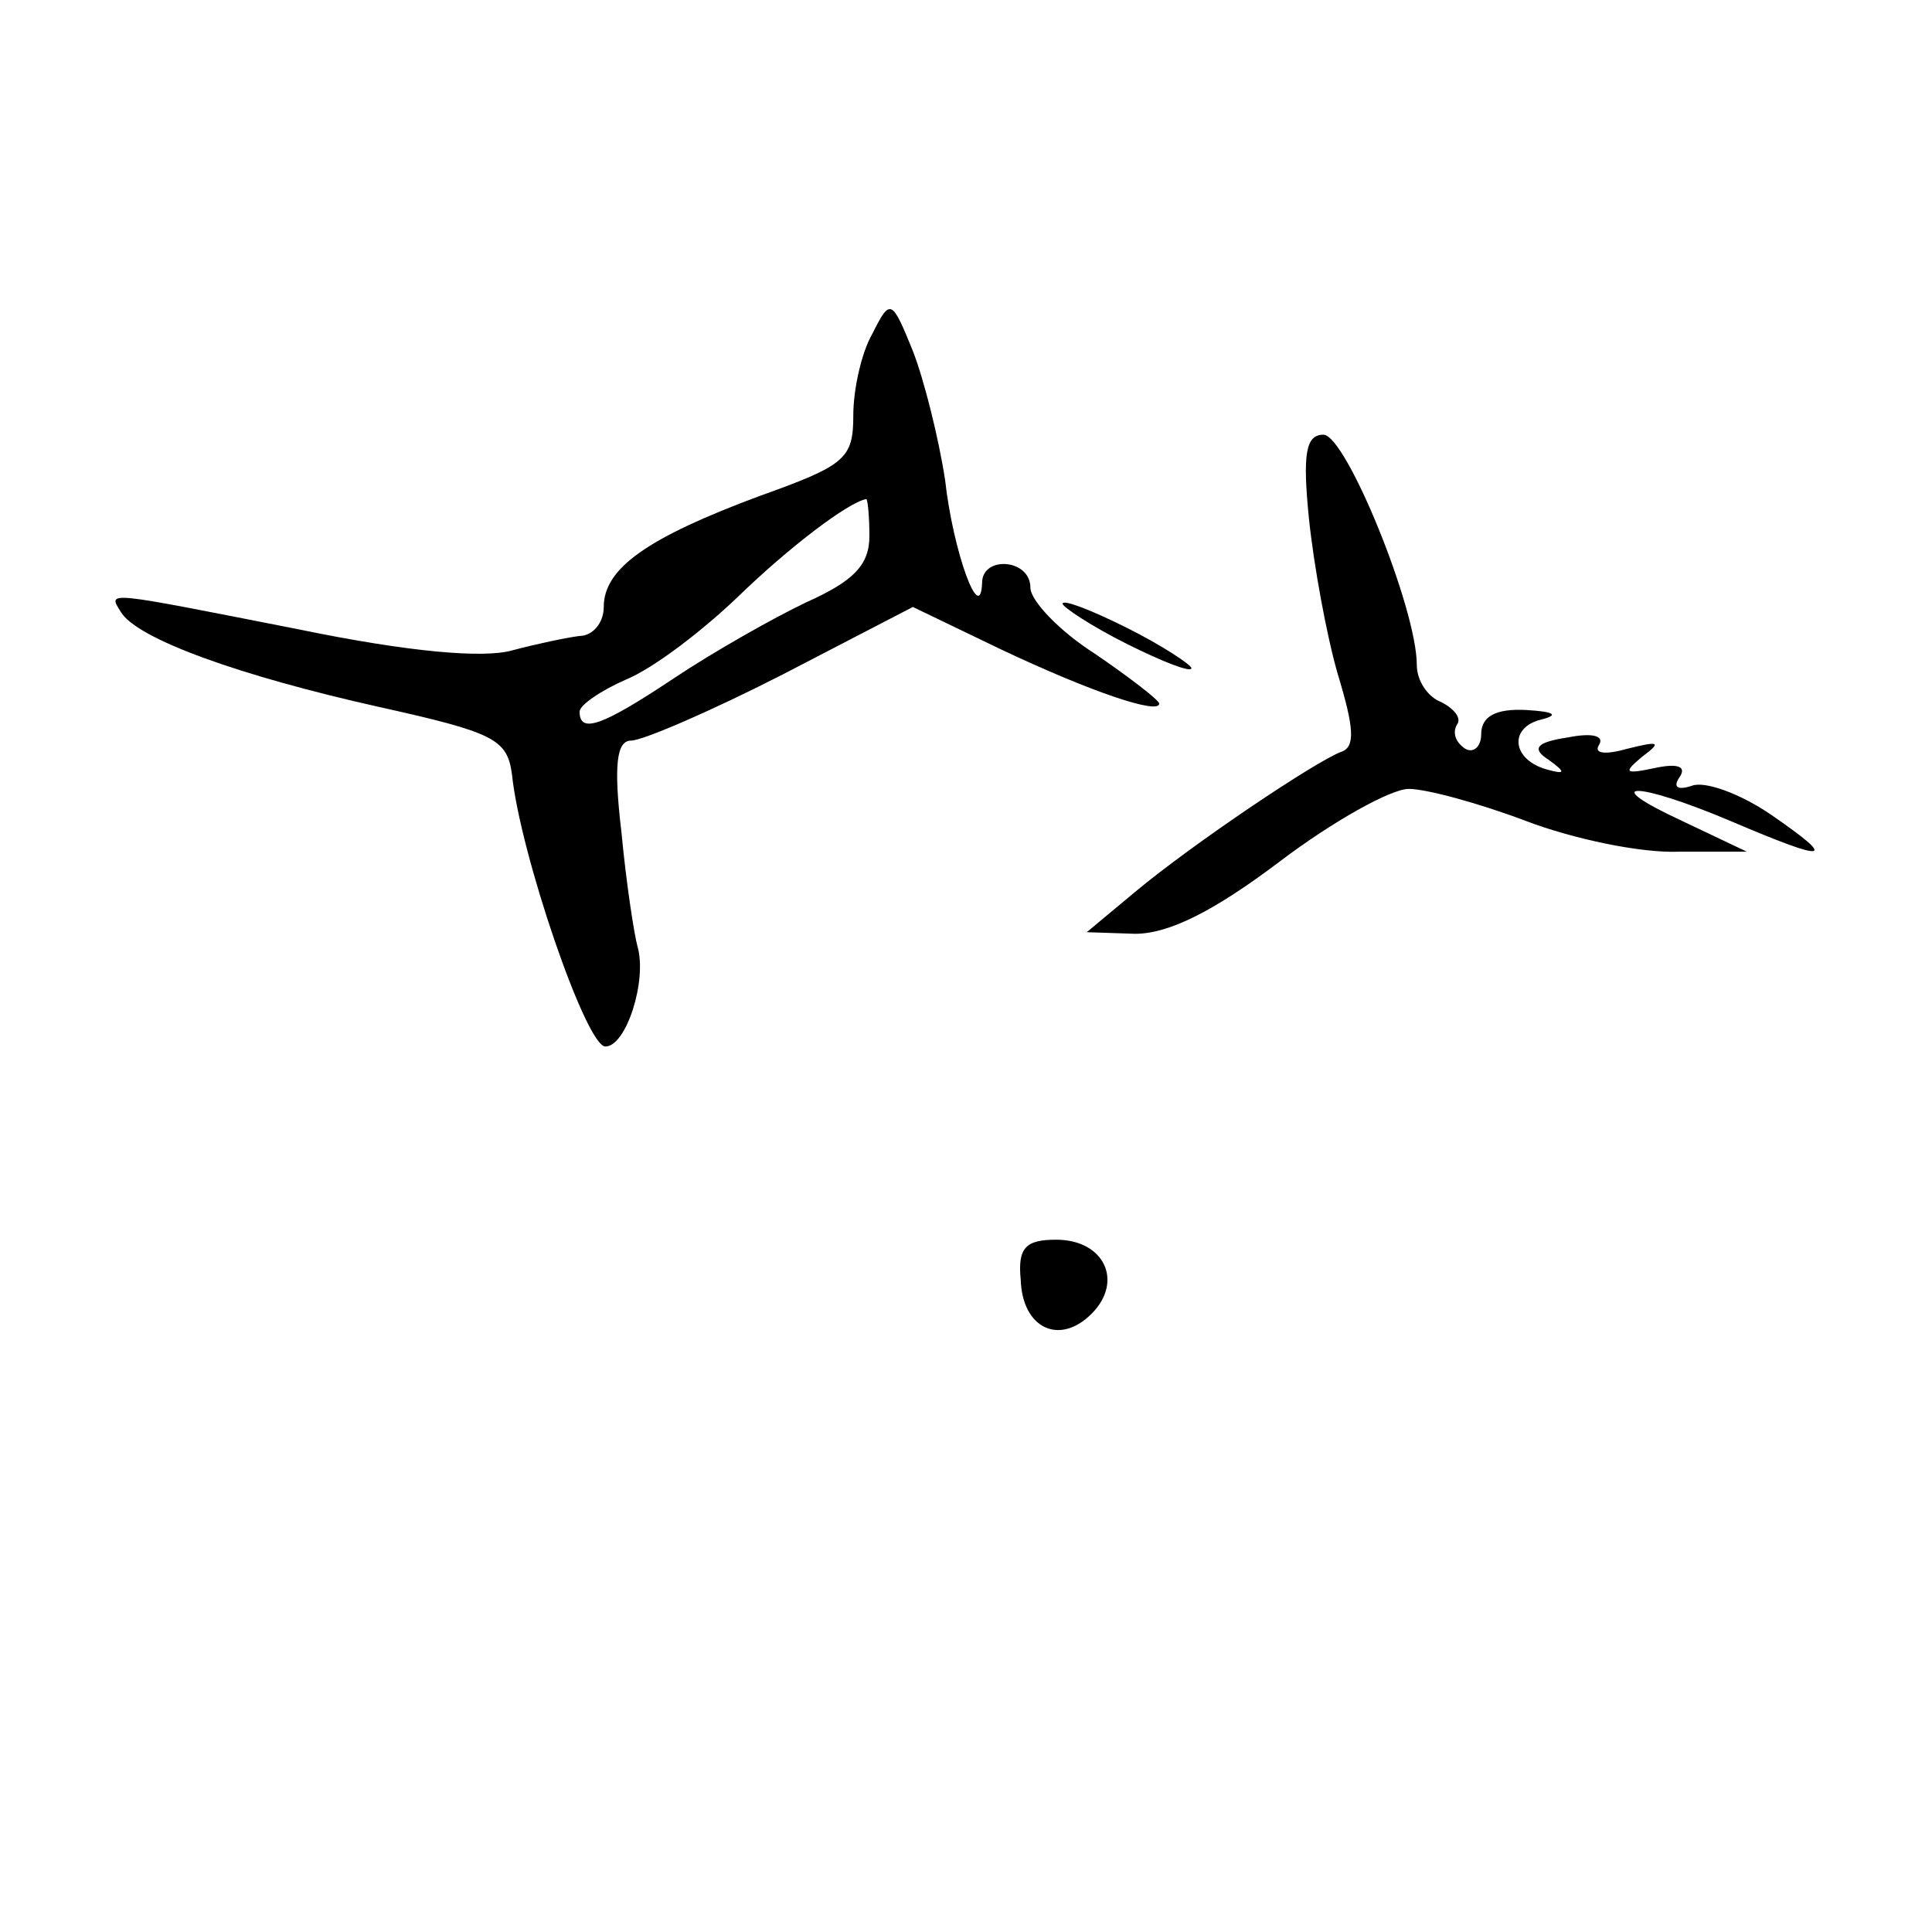
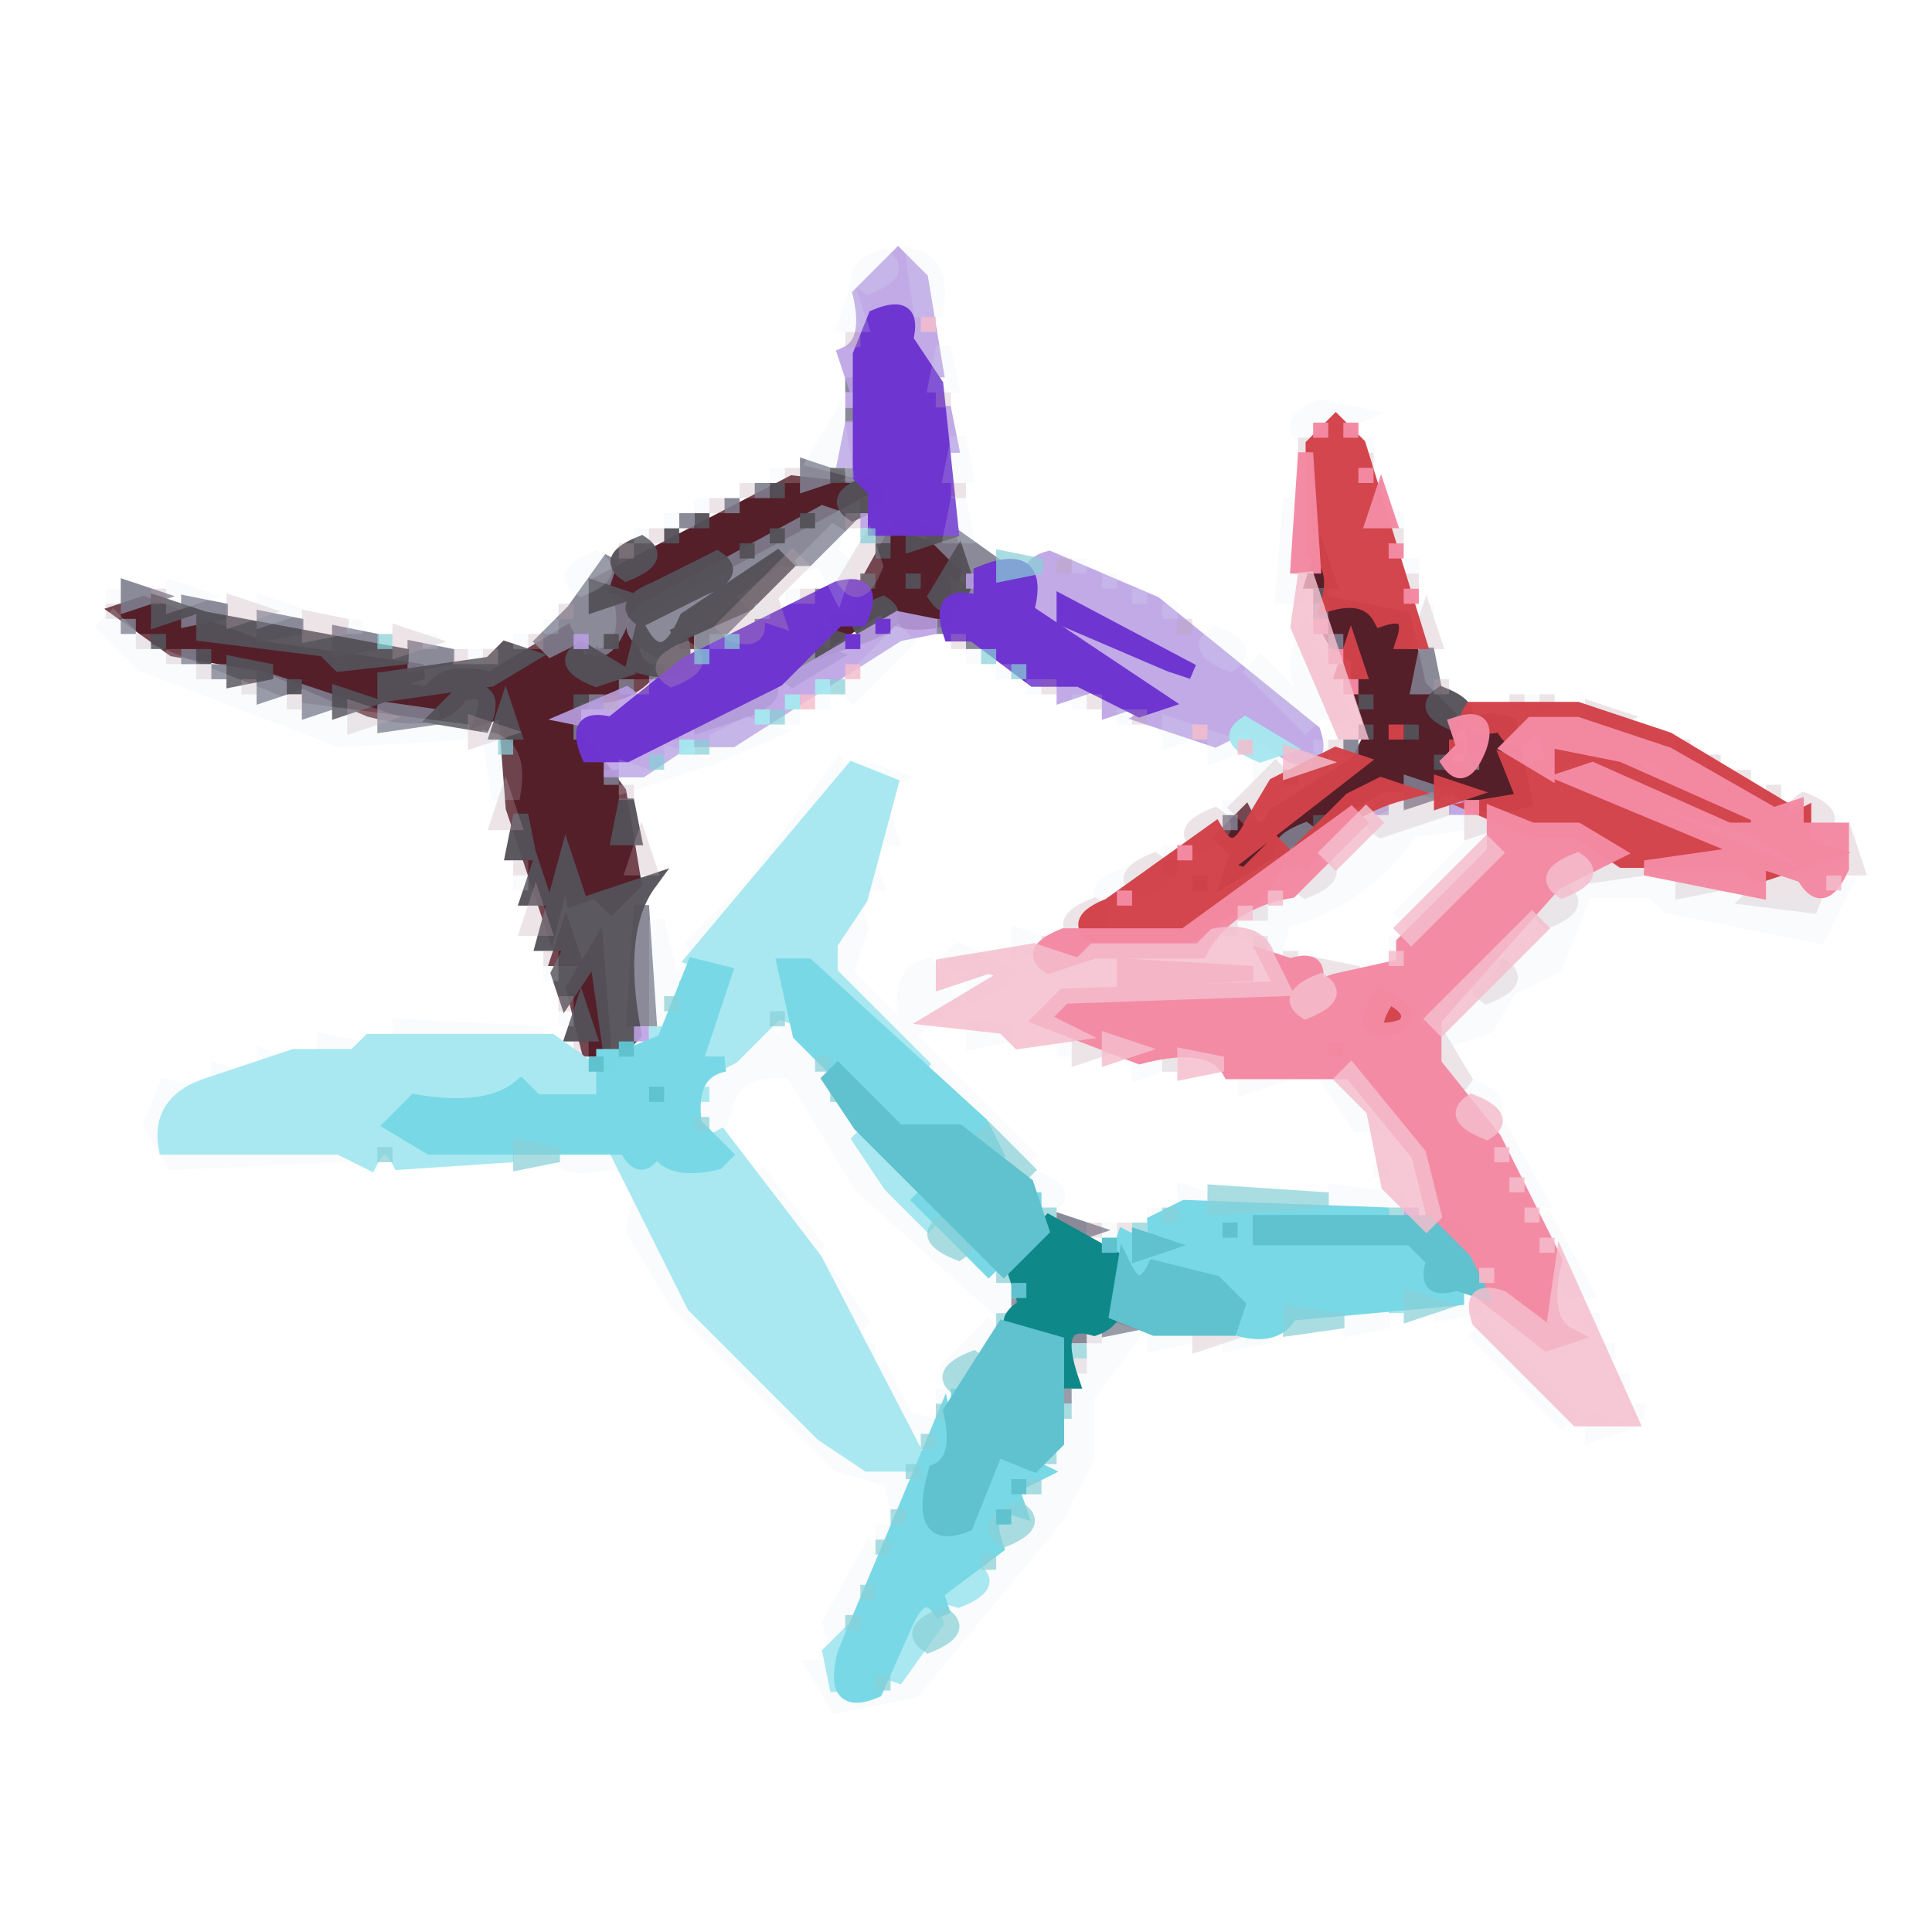
- <svg xmlns="http://www.w3.org/2000/svg" version="1.0" width="120pt" height="120pt" viewBox="0 0 120 120" preserveAspectRatio="xMidYMid meet">
-   <g transform="translate(0,120) scale(0.1,-0.1)" fill="#000000" stroke="none">
-     <path d="M542 993 c-7 -12 -12 -35 -12 -51 0 -27 -5 -31 -58 -50 -70 -26 -97 -45 -97 -69 0 -10 -7 -18 -15 -18 -8 -1 -27 -5 -42 -9 -18 -5 -64 -1 -132 13 -122 24 -119 24 -111 11 10 -17 75 -40 160 -59 72 -16 80 -20 83 -42 5 -49 46 -169 58 -169 13 0 26 41 20 62 -2 7 -7 39 -10 71 -5 42 -3 57 6 57 7 0 49 18 94 41 l81 42 54 -26 c57 -27 99 -41 99 -34 0 2 -18 16 -40 31 -22 14 -40 33 -40 41 0 18 -30 20 -30 3 -1 -27 -18 19 -23 64 -4 26 -13 62 -20 80 -13 32 -14 33 -25 11z m-2 -126 c0 -18 -10 -28 -39 -41 -21 -10 -58 -31 -82 -47 -45 -30 -59 -35 -59 -21 0 4 13 13 29 20 17 7 47 30 69 51 33 32 69 59 80 61 1 0 2 -11 2 -23z" />
-     <path d="M813 878 c3 -29 11 -73 18 -97 10 -33 11 -45 2 -48 -16 -6 -92 -57 -128 -87 l-30 -25 30 -1 c21 0 49 14 90 45 33 25 69 45 80 45 11 0 44 -9 73 -20 29 -11 71 -20 95 -19 l42 0 -40 19 c-54 25 -29 25 30 0 61 -26 67 -25 25 4 -19 13 -41 21 -49 18 -9 -3 -12 -1 -8 5 5 7 -1 9 -15 6 -19 -4 -20 -3 -8 7 12 9 11 10 -9 5 -14 -4 -21 -3 -18 2 4 6 -4 8 -19 5 -20 -3 -23 -7 -12 -14 11 -8 10 -9 -1 -6 -22 6 -24 26 -4 31 12 3 8 5 -9 6 -19 1 -28 -4 -28 -15 0 -8 -5 -12 -10 -9 -6 4 -8 10 -5 15 3 4 -2 10 -10 14 -8 3 -15 13 -15 23 0 35 -44 143 -58 143 -11 0 -13 -12 -9 -52z" />
-     <path d="M660 825 c0 -2 18 -14 40 -25 22 -11 40 -18 40 -15 0 2 -18 14 -40 25 -22 11 -40 18 -40 15z" />
-     <path d="M634 405 c1 -30 24 -41 44 -21 20 20 8 46 -22 46 -19 0 -24 -5 -22 -25z" />
-   </g>
+ <svg xmlns="http://www.w3.org/2000/svg" width="128" height="128">
+   <path fill="#541F29" stroke="#541F29" d="m52.5 32 4.5.5-15 8q-.75 3.25 1 4-1.77 2.06-5 1.5v2.5l3 4 1 6-1.5 1.5-1-1-1.5.5-.5-2.5-1 4-2.5-7.5-.5-6.5-1.5.5q.75-2.25-1.5-1.5-1.25 2.25-6 1l-7-3-6-1L8 40.5l1.5-.5 8 3L28 44.5l-3 1 3.5.5q.75-1.75 4-1l5-3 1 2 2.5-1q1-3.38-1-4.5L52.5 32zM40 44v1h1l-1-1zm19.5-9q.92 1.75 3.5 1 .75 2.58-1 3.5l.5 1.5q-3.25.75-4-1l-3 2v-1q2.25.75 1.5-1.5l2.5-4.5zm1.5 3v1-1zm26.5-1 .5 1.5h-1l.5-1.5zm.5 3 5 1 1 4.5 2 2v2l-.5 1.5H98q-1.33-4.12 2-3l1 5q-3.38 1-4.5-1h-5l-10 6 .5-1.5-1-1 1.5-1.5q1 2 2 0l5.5-3.5 1-2-1-3v-2q-2.5-1-2-3.5zm5 8v1h1l-1-1zm-10 7v1-1zM45.5 42v1-1zm34 16v1-1zm-42 4 .5 1.5h-1l.5-1.5zm2 1 .5 6.5h-1l-1-4 1.5-2.5z" />
+   <path fill="#7E7D8E" stroke="#7E7D8E" d="M56.5 25v1-1zm0 2v1-1zm-3 4 1.5.5-1.5.5v-1zm3 0v1-1zm-6 1v1-1zm-2 1v1-1zm9 0v1-1zm-12 1v1-1zm9 0 1.5.5-2.5 2.5h-2L48 39.5l1 1-2.5 2.5v-2l-3 2q-3-1.5 0-3l11-6zM48 40v1-1zm10.5-5v1-1zm4 0 3.5 2.5-1.5.5-2.5-2.5.5-.5z" opacity=".902" />
+   <path fill="#7E7D8E" stroke="#7E7D8E" d="m40.5 37-1 3q2.25-.75 1.5 1.5-1.25 2.75-2.5.5l-2 1-.5-.5 2-2 2.5-3.5zm-32 2 1.5.5-1.5.5v-1zm46 0v1-1zm9 0 1.5.5-1.5.5v-1zm-51 1 2.5.5-2.5.5v-1zm75 0v1-1zm-79 1v1-1zm9 0 2.5.5-2.5.5v-1zm33 0v1-1zm12 0v1-1zm-40 1 2.5.5-2.5.5v-1zm42 0v1-1zm24 0v1-1zm-76 1v1-1zm15 0 2.5.5-2.5.5v-1zm26 0 1.5.5-2.5 1.5q-1.5-1 1-2zm41 0 .5 2.5h-1l.5-2.5zm-80 1v1-1zm29 0v1-1zm-26 1 1.5.5-1.5.5v-1zm24 0v1-1zm9 0q1.5 1-1 2l-3 1v-1l4-2zm-30 1 1.5.5-1.5.5v-1zm19 0v1-1zm-14 1 3.5.5-3.5.5v-1zm13 1v1-1zm6 0v1-1zm45 1v1-1zm-2 1v1-1zm10 0v1-1zm-57 1v1-1zm45 0v1-1zm8 1 1.5.5-1.5.5v-1zm-12 2v1-1zm5 1q1.5 1-1 2-1.5-1 1-2zm-9 2v1-1zm-35 3 .5 7.5h-1l.5-7.5zm28 21 1.5.5-1.5.5v-1zm-3 5v1-1zm6 1 2.5.5-2.5.5v-1zm-2 1v1-1zm-1 4v1-1z" opacity=".902" />
+   <path fill="#545058" stroke="#545058" d="M55.5 31v1-1zm-4 1v1-1zm6 0q1.5 1-1 2-1.5-1 1-2zm-11 2v1-1zm7 0v1-1zm-9 1v1-1zm7 0v1-1zm9 0 1.5.5-1.5.5v-1zm-18 1q1.5 1-1 2-1.5-1 1-2zm7 0v1-1zm9 0v1-1zm-11 1q1.5 1-1 2l-4 2q-1.5-1 1-2l4-2zm4 0 .5.5-2.5 2.5-4.5 2q1.13 3.33-3 2l.5-2q1.5 2.5 3-1l6-4zm12 0 .5 1.5q-1 2.5-2 1l1.5-2.5zm-6 1v1-1zm3 0v1-1zm-21 1 1.5.5-1.5.5v-1zm48 0v1-1zm-77 1 1.5.5-1.5.5v-1zm48 0q1.5 1-1 2-1.5-1 1-2zm-45 1L27 43.5l-4.5.5-1-1-8-1v-1zm-3 1v1-1zm30 0v1-1zm14 0 1.5.5-1.5.5v-1zm-41 1v1-1zm20 0 1.5.5-2.5 1.5-7 1v-1l7-1 1-1zm5 0 2.5 1.5-1.5.5q-2.5-1-1-2zm-23 1 2.5.5-2.5.5v-1zm4 1v1-1zm3 1 1.5.5-1.5.5v-1zm8 0q2.63-.67 1.5 2l-3-.5 1.5-1.5zm8 0v1-1zm52 0v1-1zm5 0q2.5 1 1 2-2.5-1-1-2zm-62 1 .5 1.5h-1l.5-1.5zm57 1v1-1zm3 0v1-1zm2 2v1-1zm-54 3 .5 2.5h-1l.5-2.5zm-7 1 .5 2.5h-1l.5-2.5zm53 0v1-1zm-50 3 1 3 4.5-1.5q-2.33 3.17-1 10L40.5 70l-1-7-2 3-.5-1.5 1-2h-2l1.5-5.5zm-2 1 .5 1.5h-1l.5-1.5z" opacity=".957" />
+   <path fill="#545058" stroke="#545058" d="m38.5 67 .5 1.5h-1l.5-1.5z" opacity=".957" />
+   <path fill="#B9A0E3" stroke="#B9A0E3" d="m59.5 17 1.5 1.5 1 6h-1L60 21q-2.67-1.12-2 1.5L56.5 25l-.5-1.5q1.75-.75 1-4l2.5-2.5zm-3 9v1-1zm6 1 .5 2.5h-1l.5-2.5zm-6 1 .5 2.5h-1l.5-2.5zm1 6v1-1zm12 3 7 3L87 48.5q.75 2.25-1.5 1.5l-3-2-2 1-4.5-1.5q2.25-1.25-.5-2.5L68 40.5q-.5-3 1.5-3.5zm1.5 3v1h1l-1-1zm2 1v1h1l-1-1zm2 1v1h1l-1-1zm2 1v1h1l-1-1zm2 1v1-1zm-14.5-6v1-1zm-5 3 2.5.5-2.5.5-11 7h-3l-3 2h-2v-1l7-2 12-7zm-21 1v1-1zm5 3v1-1zm27 0 1.5.5-1.5.5v-1zm-29 1q1.5 1-1 2l-2.5-.5 3.5-1.5z" opacity=".89" />
+   <path fill="#B9A0E3" stroke="#B9A0E3" d="m73.5 46 1.5.5-1.5.5v-1zm18 7v1-1zm5 0v1-1zm-54 15v1-1zm51 12v1-1zm2 1q2.5 1 1 2-2.5-1-1-2zm2 3v1-1z" opacity=".89" />
+   <path fill="#6D34D0" stroke="#6D34D0" d="M58 21q2.67-1.12 2 1.5l2 3 1 9.5h-5v-2.5l-1-1v-8l1-2.5zm7 17q4.13-1.67 3 2.5l9 6-1.5.5-4-2h-3l-4-3H63q-1-3 2-2v-2zm-9.5 1q2.63-.67 1.5 2h-1.5l-4 4-10 5H39q-1.12-2.67 1.5-2l5-4 10-5z" opacity=".996" />
+   <path fill="#6D34D0" stroke="#6D34D0" d="m70.5 40 8.5 4.5-1.5-.5-7-3v-1zm-12 1v1-1zm-2 1v1-1z" opacity=".996" />
+   <path fill="#BFA3AC" stroke="#BFA3AC" d="M56.5 22v1-1zm6 4v1-1zm24 3v1-1zm4 1v1-1zm-38 1v1-1zm-3 1v1-1zm14 0v1-1zm-16 1v1-1zm9 1v1-1zm-13 1v1-1zm49 0v1-1zm-51 1v1-1zm16 0 .5 1.5q-1 2.5-2 1l1.5-2.5zm-5 1 .5.5-2 2 .5 1.5-1.5-.5q.75 2.25-1.5 1.5l-.5-.5 4.5-4.5zm18 0v1-1zm23 1v1-1zm-83 1v1-1zm43 0v1-1zm-46 1v1-1zm8 0 1.5.5-1.5.5v-1zm22 0v1-1zm-17 1 2.5.5-2.5.5v-1zm58 0v1-1zm16 0 .5 1.5h-1l.5-1.5zm-85 1v1-1zm17 0 1.5.5-1.5.5v-1zm9 0v1-1zm28 0v1-1zm-52 1v1-1zm19 0v1-1zm2 0v1-1zm13 0q1.5 1-1 2-1.5-1 1-2zm-32 1v1-1zm3 1v1-1zm26 0v1-1zm27 0v1-1zm26 0v1-1zm-76 1v1-1zm21 0v1-1zm32 0v1-1zm28 0v1-1zm2 0v1-1zm-79 1 1.5.5-1.5.5v-1zm52 0v1-1zm30 0 1.5.5-1.5.5v-1zm-74 1 1.5.5-1.5.5v-1zm77 0v1-1zm-20 1v1-1zm23 0v1-1zm2 1v1-1zm-29 1 .5.5-2.5 2.5-.5-.5 2.5-2.5zm31 0v1-1zm-74 1v1-1zm76 0v1-1zm-84 1 .5 1.5h-1l.5-1.5zm59 0 3.5.5-4.5 1.5q-1.5-1 1-2zm27 0q2.5 1 1 2-2.5-1-1-2zm-39 1q1.5 1-1 2-1.5-1 1-2zm17 0 1.5.5-1.5.5v-1zm-55 2 .5 1.5h-1l.5-1.5zm80 0 .5 1.5h-1l.5-1.5zm-88 1v1-1zm42 0q1.5 1-1 2-1.5-1 1-2zm11 0q1.5 1-1 2-1.5-1 1-2zm18 0 3.5.5-3.5.5v-1zm6 1 2.5.5-2.5.5v-1zm6 0q3.75-1 2.5 2l-4-.5 1.5-1.5zm-14 1q1.5 1-1 2-1.5-1 1-2zm-68 1 .5 1.5h-1l.5-1.5zm37 0q1.5 1-1 2-1.5-1 1-2zm11 0v1-1zm-2 1v1-1zm-12 1v1-1zm14 0v1-1zm-47 1v1-1zm49 0v1-1zm2 1 2.5.5-2.5.5v-1zm12 0q1.5 1-1 2-1.5-1 1-2zm-62 2v1-1zm1 3v1-1zm33 0 1.5.5-1.5.5v-1zm24 0 1.5 2.5q-1 1.5-2-1l.5-1.5zm-18 1v1-1zm-5 11v1-1zm2 0v1-1zm-2 7v1-1zm7 0 1.5.5-1.5.5v-1zm-8 2v1-1z" opacity=".294" />
+   <path fill="#DDE7ED" stroke="#DDE7ED" d="M58.5 17q1.5 1-1 2-1.5-1 1-2zm2 0q2 .5 1.5 3.5h-1l-.5-3.5zm-4 3 .5 1.5h-1l.5-1.5zm6 3 .5 2.5h-1l.5-2.5zm25 4 2.5.5-3.5 1.5q-1.5-1 1-2zm-32 1 .5 3-2-.5 1.5-2.5zm8 1 .5 2.5h-1l.5-2.5zm27 0v1-1zm-39 2v1-1zm40 1v1-1zm-45 1v1-1zm17 0 .5 2.5h-1l.5-2.5zm22 0 .5 6.5h-1l.5-6.5zm-41 1v1-1zm48 0v1-1zm-50 1v1-1zm13 0-.5 1.5 1 1-.5 1.5-1-2-1.5.5 2.5-2.5zm-16 2q1.5 1-1 2-1.5-1 1-2zm32 0v1-1zm22 0v1-1zm-20 1v1-1zm-66 1v1-1zm4 0 1.5.5-1.5.5v-1zm41 0v1-1zm23 0v1-1zm-58 1 1.5.5-1.5.5v-1zm33 0v1-1zm27 0v1-1zm17 0v1-1zm-87 1 2 2 10 4L31 48.5l-8.5.5-13-5L7 41.5l.5-.5zm16 0v1-1zm13 0v1-1zm-8 1v1-1zm6 0v1-1zm13 0v1-1zm12 0 .5.5-3.5 3.5-.5-.5 3.5-3.5zm21 0q2.5 1 1 2-2.5-1-1-2zm6 0 2.5 5.5-1.5-.5-1 1-3.5-3.5.5-.5 3 3 .5-.5q-1.75-1.75-.5-4.5zm-55 1v1-1zm33 0v1-1zm2 1v1-1zm2 1v1-1zm-14 1v1-1zm17 0v1-1zm30 0v1-1zm-49 1v1-1zm22 0v1-1zm-25 1 1.5.5-3.5 1.5v-1l2-1zm28 0 1.5.5-1.5.5v-1zm32 0v1-1zm-77 1q2 .5 1.5 3.5h-1l-.5-3.5zm48 0 1.5.5-1.5.5v-1zm7 0v1-1zm-43 1 1.5.5-1.5.5v-1zm39 0 1.5.5-1.5.5v-1zm-42 1 1.5.5-1.5.5v-1zm14 0 .5 1.5L46.5 63l-.5-.5 4-4 5.5-7.5zm2 0 1.5.5-1.5.5v-1zm24 2v1-1zm-23 1 .5 1.5h-1l.5-1.5zm34 0 4.5.5-3.5.5q-3.18 4.61-8.5 6l-.5 2-2.5-1.5 3.5-2.5H88q-.5-2.87 2.5-4l2-1zm29 0v1-1zm-23 1 .5.5-5.5 5.5-.5-.5 5.5-5.5zm-21 1v1-1zm-20 1 .5 1.5h-1l.5-1.5zm-23 1v1-1zm40 0q1.5 1-1 2-1.5-1 1-2zm29.5 0h6.5l5 2h4l2.5-1-1.5 3-10-2-1-1H105l-2 5-3 1.5-1.5 2.5-3 1-.5-.5 2.5-2.5 1.5.5q1-5 5-7V58zm17 2v1-1zm-64.5 0 .5 1.5-1 3 3.5 3.5.5-.5q-.5-3 1.5-3.5l1.5 2.5-3 2 8 8-.5.5L55 64.5v-2l1.5-2.5zm-13 1 1 4 1.5-.5-2.5 3.5v-7zm24 1 1.5.5-1.5.5v-1zm25 0v1-1zm-29 1 3.5 1.5-2.5 1.5v-2q-2.37-.13-1-1zm23 0v1-1zm-50 1v1-1zm1 3v1-1zm-11 1 9.5.5-9.5.5v-1zm24 0q1 2 2 0l1.5 1.5q3.11 8.39 9.5 13.5l3.5 2.5-.5 1.5-9.5-8.5-4.5-7.5q-4-.5-4.5 2.5l-.5 1.5q-2.75-1.25-.5-2.5l3.5-4.5zm14 0 2.5.5-2.5.5v-1zm-43 1 2.5.5-2.5.5v-1zm16 0v1-1zm33 0v1-1zm-53 1 1.5.5-1.5.5v-1zm58 0 1.5.5-1.5.5v-1zm-61 1 1.5.5-1.5.5v-1zm68 0 1.5.5-1.5.5v-1zm6 0 2.5 3.5h-1l-2-3 .5-.5zM11 72l2 .5q-2.5 1-2 3.5l12 .5-11.5.5-1.5-2.5 1-2.5zm86.5 0q2.5 1 1 2-2.5-1-1-2zm2 3 2.5 4.5h-1l-2-4 .5-.5zm-62 1q3.75-.75 4.5 1.5l-1.5-.5q-4 .75-3-1zm54 1v1-1zm-41 1 3.5 4.5q-1 1.5-2-1l-2-3 .5-.5zm18 0q2.5 1 1 2-2.5-1-1-2zm-26 1q3.45 10.55 12 16l3 2H60l-.5 3-.5-2-3.5-1L45 86.5l-3-5 .5-2.5zm36 0 1.5.5-1.5.5v-1zm10 0 4.5.5-4.5.5v-1zm-12 1v1-1zm-3 1v1-1zm29 0 2.5 4.5h-1l-2-4 .5-.5zm-48 3 2.5 3.5q-1 1.5-2-1l-.5-2.5zm41 2 2.5.5-2.5.5v-1zm-6 1 2.5.5-2.5.5v-1zm16 0v1-1zm-40 1 .5.5-2.5 2.5-.5-.5 2.5-2.5zm8 0 1.5.5-3 4v4l-2 4-9.5 11.5-5 1-1.5-2.5h1q-.88 3 3.5 1.5l9.5-11.5 3-9 2.5-3.5zm3 0 2.5.5-2.5.5v-1zm5 0 2.5.5-2.5.5v-1zm17 0 5.5 5.5-.5.5-5.5-5.5.5-.5zm-41 1v1-1zm49 0v1-1zm-48 2 1.5 3 2 .5-1.5.5-2.5-3.5.5-.5zm49 0v1-1zm-45 1v1-1zm46 1v1-1zm-3 1 1.5.5-1.5.5v-1zm-47 7v1-1z" opacity=".18" />
+   <path fill="#DDE7ED" stroke="#DDE7ED" d="m57.5 103 .5 1.5-2.5 4.5-.5-1.5 2.5-4.5z" opacity=".18" />
+   <path fill="#D24249" stroke="#D24249" d="m88.5 28 1.5 1.5 4 13h-1q.75-2.25-1.5-1.5-.92-1.75-3.5-1 .75-2.58-1-3.5v-7l1.5-1.5zm1 15 .5 1.5h-1l.5-1.5zm8 4h7l6 2 7.5 4.5-.5 1.5 2-1v2l1.5.5-1.5.5-3-2-7-2v1l8.5 3.5-1.5.5-1-1h-8l-3-2h-3L98 53.5l3-.5-1-2.5 1.5.5 1.5-.5-.5-1.5 2.5-.5-3.5-.5q-1 2-2 0-3 .5-2-1zm8.5 2v1h2l-2-1zm3 1-1 1 3 1h2l-4-2zm-4 1v1h1l-1-1zm2 1v1h2l-2-1zm7 0v1h1l-1-1zm2 1v1h1l-1-1zm-23.5-5v1-1zm4 1v1-1zm-8 1 1.5.5-9 7 1.5.5 2-2 .5.5-1.5 2.5-5 3h-6q-1.5-1 1-2l7-5q1.25 2.25 2.5-.5l1.5-2.5 4-2zM80 58v1-1zm11.5-6 1.5.5q-4.35 1.15-6.5 4.5l-.5-.5 3.5-3.5 2-1zm4 0 1.5.5-1.5.5v-1zm-4 14q2.5 1 1 2-2.79.67-1-2zm-3 3v1-1z" opacity=".973" />
+   <path fill="#F489A3" stroke="#F489A3" d="M87.5 28v1-1zm2 0v1-1zm-3 2 .5 7.5h-1l.5-7.5zm4 1v1-1zm1 2 .5 1.5h-1l.5-1.5zm1 3v1-1zm1 3v1-1zm-6 2v1-1zm1 2v1-1zm1 2v1-1zm7 3q2.25-.75 1.5 1.5-1 2.5-2 1l1-1-.5-1.5zm5 0h3l6 2 7 4 1.5-.5V55h3v2.5q-1.25 2.75-2.5.5l-3-1v2l-7.5-1.5 7-1-12-5 1.5-.5 9 4h2v-1l-9-4-5-1v2l-2.5-1.5 1.5-1.5zm16.5 7v1h1l-1-1zm2 1v1h1l-1-1zm-22.5-3v1-1zm-8 1 .5.5-4.5 4.5q-4.25.75-6 4h-7l-3 1q-1.5-1 1-2h8l11-8z" opacity=".984" />
+   <path fill="#F489A3" stroke="#F489A3" d="m99 54 2.5 1h3l2.5 1.5-4 2-8 9v3l4 5 4 8q-1 4 1 5l-1.5.5-4.5-3.5.5-1.5q-2.25.75-1.5-1.5l-2-2-1-4-4.5-5.5h-8q-1.25-2.25-6-1L69 67.5l1.5-1.5 14.5-.5-1-2 1.5.5q2.25-.75 1.5 1.5l1.5-.5 4.5-1v-1.5l6-6V54zM87 66v1-1zm5 0q-2 3 1 2 1-1-1-2zm-3 3v1-1zM78.5 56v1-1zm-4 3v1-1z" opacity=".984" />
+   <path fill="#F489A3" stroke="#F489A3" d="m74.5 64 8.5.5-8.5.5v-1z" opacity=".984" />
+   <path fill="#A6E7F0" stroke="#A6E7F0" d="M54.5 45v1-1zm-2 1v1-1zm-2 1v1-1zm32 1 2.5 1.5-1.5.5q-2.5-1-1-2zm-37 1v1-1zm11 2 2.5 1-2 7.5-2 3v2l6 6-.5.5-7-7H52q-.75 2.58 1 3.5l-1.5-.5-3 3-2 1-.5-1.5 2-3-1-1 .5-1.5-1.5-.5L56.5 51zm-11 14v1-1zm-2 3v1-1zm-19 1h12l3.5 2.5V73h-4.5l-2-1q-1.25 2.25-6 1L26 74.5l2.5 1.5 5.5.5-7.5.5q-1-2-2 0l-2-1H11q-.5-2.87 2.5-4l6-2h4l1-1zm22 3v1-1zm1 3 6.5 8.5L61 97h-3.5l-3-2-8.5-8.5-5-10 1.5.5 1-1 1 1 3.5-.5-.5-1.5zm10 0 4.5 5.5-.5.5-2.5-2.5-2-3 .5-.5zm22 7v1-1zm13 4v1-1zm-28 18q1.5 1-1 2-2.25-.75-1.5 1.5l-2.5 3.5-1.5-.5 4.5-5.5 2-1zm-8 4-.5 1.5-.5 2.5-.5-2.5 1.5-1.5z" opacity=".965" />
+   <path fill="#77D8E6" stroke="#77D8E6" d="m46 64 2 .5-1 3-1 3h2q-2.5.5-2 4l2 2-.5.5q-3.25.75-4-1-1 2-2 0h-13L26 74.5l1.5-1.5q4.83.83 7-1l1 1H40v-3h1.5l2.5-1 2-5zm-2 8v1-1zm8-8h1.5L65 74.5l1 2-.5.5-2-2q-5 1-6-2l-1.5.5 1-1-4-4-1-4.5zm9.5 15 4.5 4.5-.5.5-4.5-4.5.5-.5zm7 0v1-1zm10 1 13.5.5-9 1 10.5.5 1.5 1.5q-.75 2.25 1.5 1.5v1l-11 1q-.92 1.75-3.5 1l-1.5-3-4-1q-1.25 2.25-2.5-.5l.5-1.5 2 1v-2l2-1zm3.5 1v1-1zm-2 1v1-1zM63.5 92v1-1zm-1 2 .5 2.5q-2 1.12-1 4.5 2.67 1.13 2-1.5 2.5-1 2-3.5l3 1.5-2 1 .5 1.5q-2.62-.83-1.5 2.5l-4 3 .5 1.5q-1.25-2.25-2.5.5l-2 4.5q-3 1.25-2-2.5L62.5 94z" opacity=".996" />
+   <path fill="#88CFD7" stroke="#88CFD7" d="M57.5 35v1-1zm9 2 2.5.5-2.5.5v-1zm-41 5v1-1zm23 0v1-1zm-2 1v1-1zm19 0v1-1zm2 1v1-1zm-12 1v1-1zm-4 2v1-1zm-18 2v1-1zm13 0v1-1zm-3 1v1-1zm1 16v1-1zm7 1v1-1zm3 3v1-1zm1 2v1-1zm-9 2v1-1zm19 1 2.5 2.5-.5.5-2.5-2.5.5-.5zm-40 1v1-1zm9 0 2.5.5-2.5.5v-1zm46 3 7.5.5-7.5.5v-1zm-11 1v1-1zm8 0v1-1zm15 0v1-1zm-30 1q2.5 1 1 2-2.5-1-1-2zm13 0v1-1zm-9 3v1-1zm27 2 1.5.5-1.5.5v-1zm-27 1v1-1zm19 0 3.5.5-3.5.5v-1zm-14 2v1-1zm-7 1q1.5 1-1 2-1.5-1 1-2zm-2 3v1-1zm8 0v1-1zm-9 2v1-1zm8 1v1-1zm-9 1v1-1zm8 1v1-1zm-9 2v1-1zm8 0q1.5 1-1 2-1.5-1 1-2zm-9 2v1-1zm7 1v1-1zm-8 2v1-1zm-1 2v1-1zm6 0q1.5 1-1 2-1.5-1 1-2zm-4 4v1-1z" opacity=".718" />
+   <path fill="#0E888A" stroke="#0E888A" d="m69.5 81 4.5 2.5q.75 3.75-1.5 4.5-3-.88-1.5 3.5h-1q1.13-3.33-1.5-2.5-2.75-1.25-.5-2.5l-1-3 2.5-2.5z" opacity=".996" />
+   <path fill="#5FC2CE" stroke="#5FC2CE" d="M41.5 69v1-1zm-2 1v1-1zm16 1 4 4h4l4.5 3.5 1 3-2.5 2.5-9.5-9.5-2-3 .5-.5zm-12 1v1-1zm38 9v1-1zm2 0h11l2.5 2.5 1 2-1.5-.5q-2.25.75-1.5-1.5L93.5 82h-10v-1zm-10 1v1-1zm2 0 1.5.5-1.5.5v-1zm-1 2q1 2 2 0l4 1 1.5 1.5-.5 1.5h-5L74 87l.5-3zm-7 1v1-1zm-1 3 3.5 1v6.5L68.5 97 66 96l-2 5q-3.33 1.31-2-3.5 1.75-.75 1-4l3.5-5.5zm1 10v1-1zm-1 2v1-1z" opacity=".996" />
+   <path fill="#F4BDCD" stroke="#F4BDCD" d="M61.5 21v1-1zm25 17L90 48.5h-1l-3-7 .5-3.5zm-30 6v1-1zm-3 2v1-1zm26 2v1-1zm3 1v1-1zm3 1 1.5.5-1.5.5v-1zm5 4 .5.5-2.5 2.5-.5-.5 2.5-2.5zm8 2 .5.5-5.5 5.5-.5-.5 5.5-5.5zm6 1q1.5 1-1 2-1.5-1 1-2zm17 1v1-1zm-37 1v1-1zm-2 1v1-1zm19 1 .5.5-6.5 6.5-.5-.5 6.5-6.5zm-21 1q3-.5 3.5 1.5l1 2-14.5.5-1.5 1.5 2 1-3.5.5-1-1-4.5-.5 5-3-1.5-.5-3 1v-1l6-1 3 1 1-1h7l1-1zM75 64v1h8l-8-1zm17.5-1v1-1zm-5 2q1.5 1-1 2-1.5-1 1-2zm-14 4 1.5.5-1.5.5v-1zm5 1 2.5.5-2.5.5v-1zm11 1 4.5 5.5 1 4-.5.5-2.5-2.5-1-5-2-2 .5-.5zm8 2q2.5 1 1 2-2.5-1-1-2zm2 3v1-1zm1 2v1-1zm1 2v1-1zm1 2v1-1zm-4 2v1-1zm5 0 4.5 10h-3.5L98 87.5q-.75-2.25 1.5-1.5l4 3-.5-1.5.5-3.5z" opacity=".835" />
</svg>
